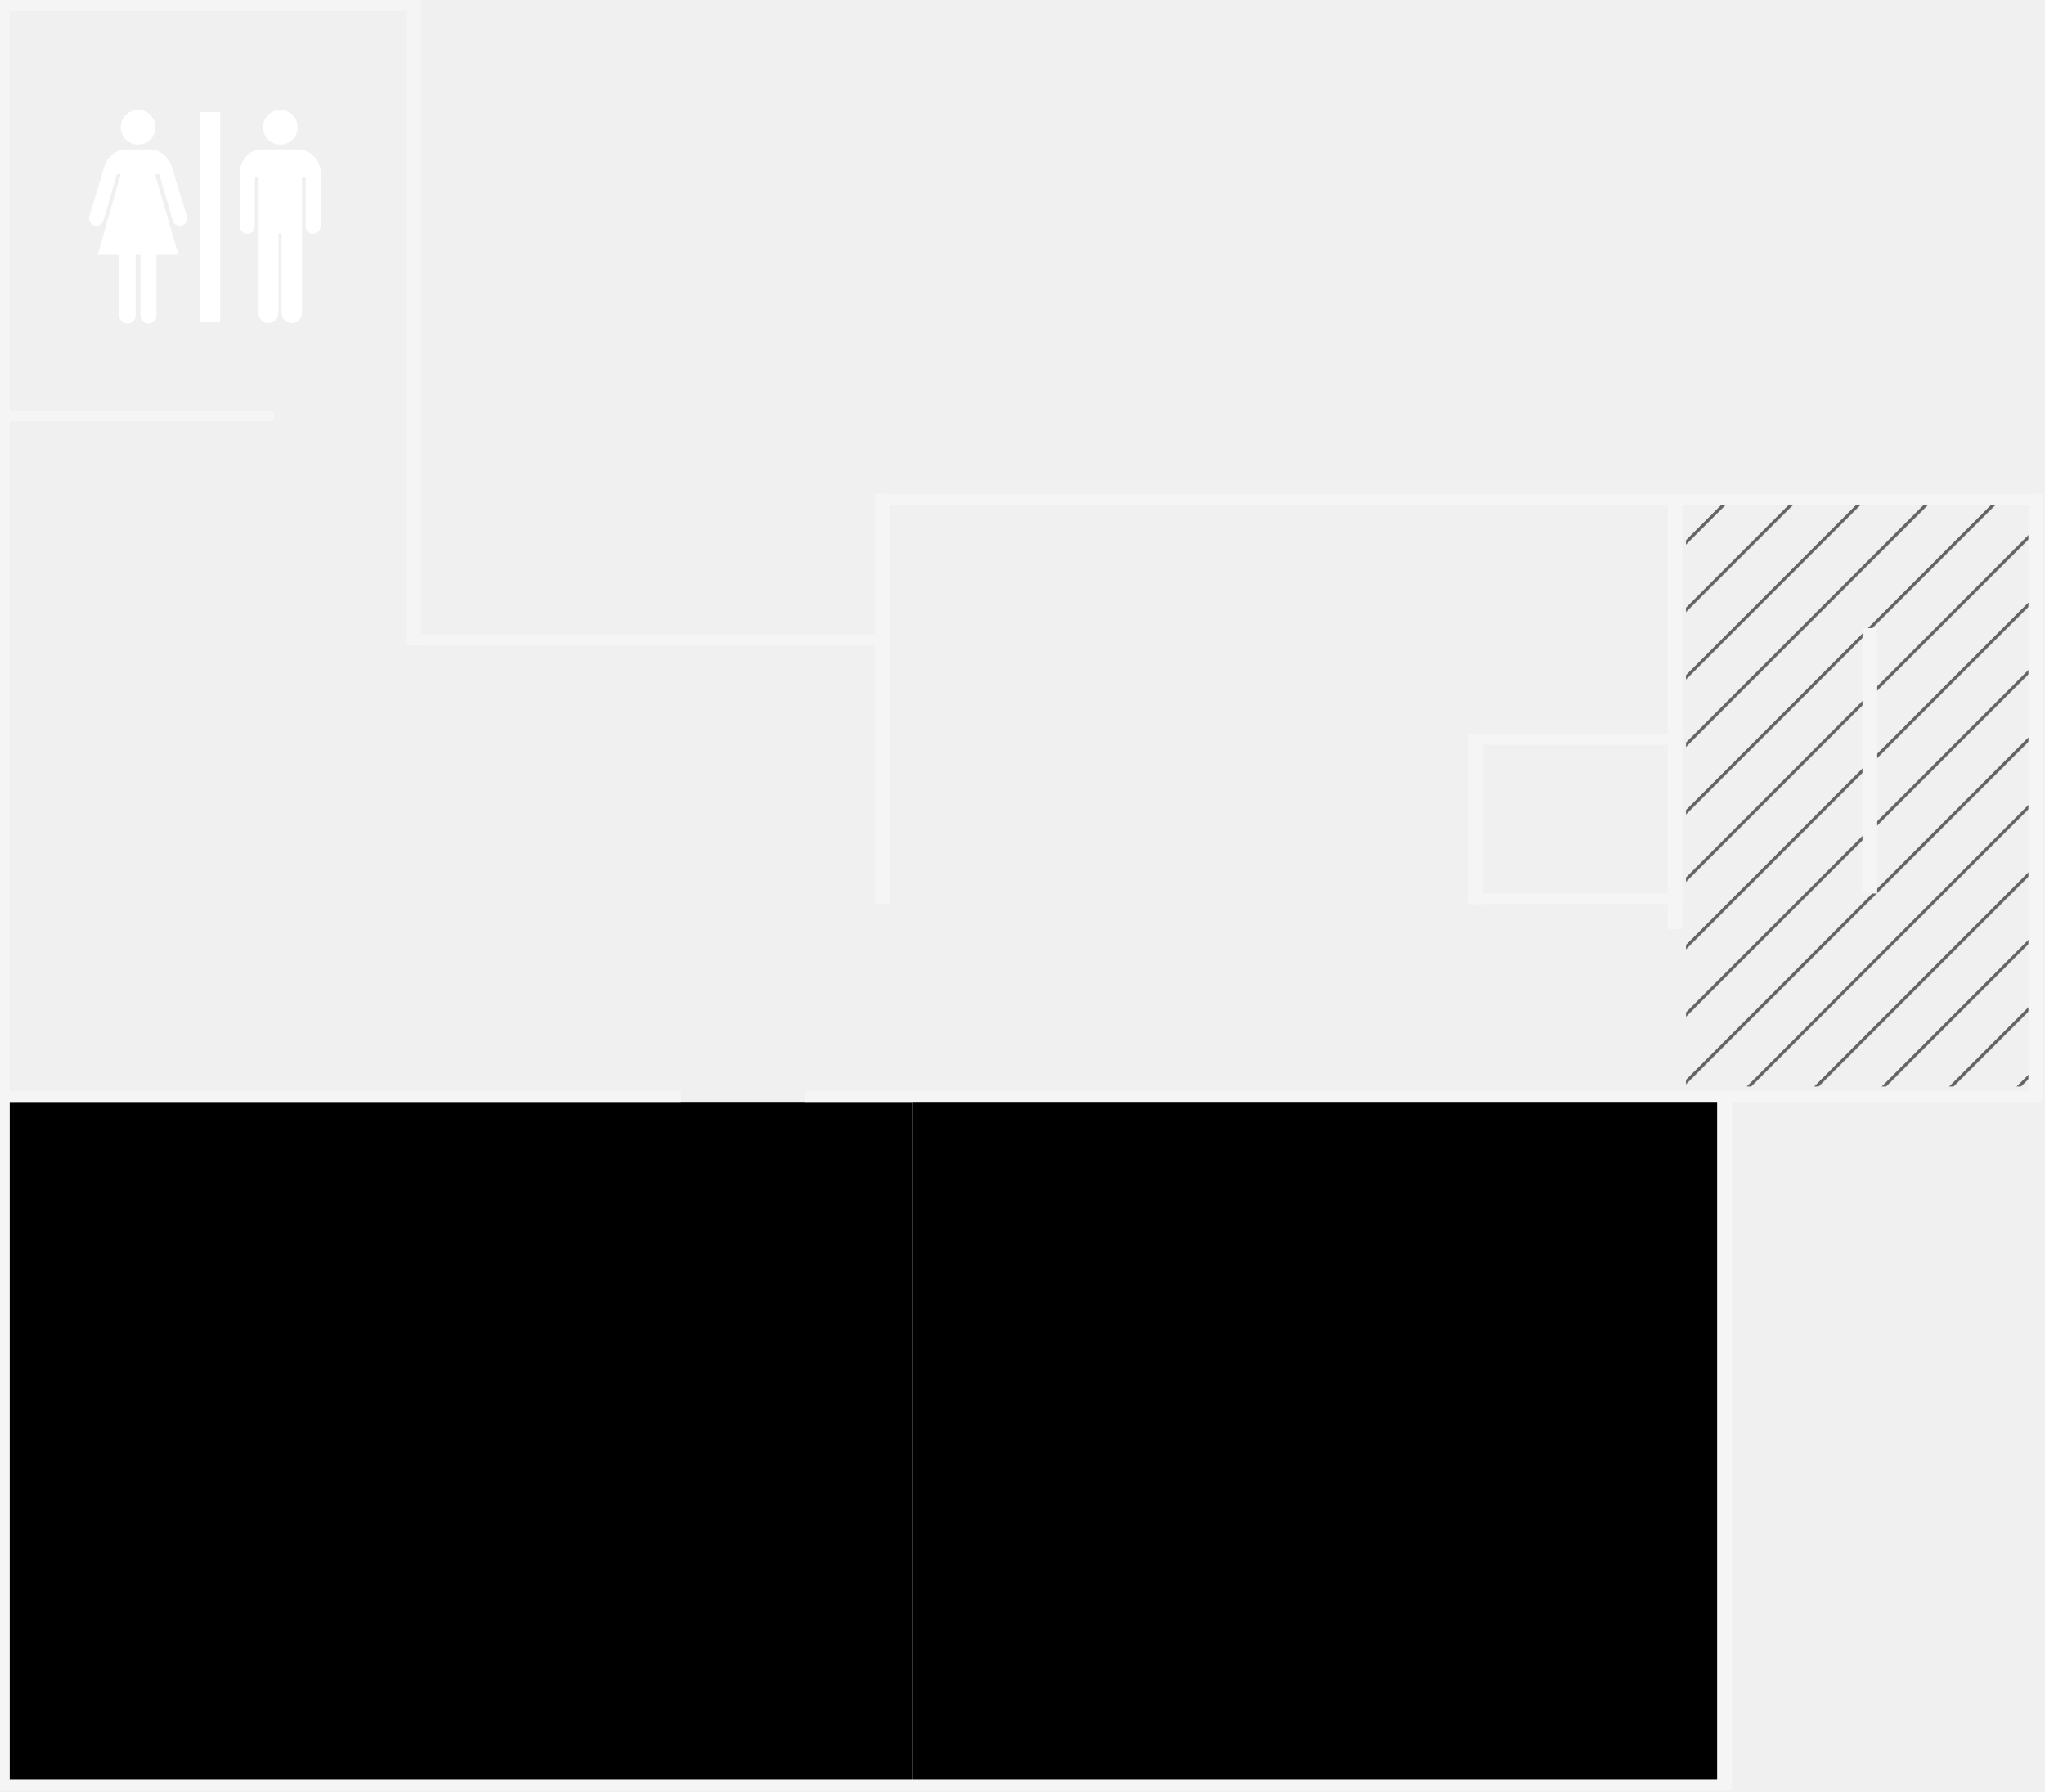
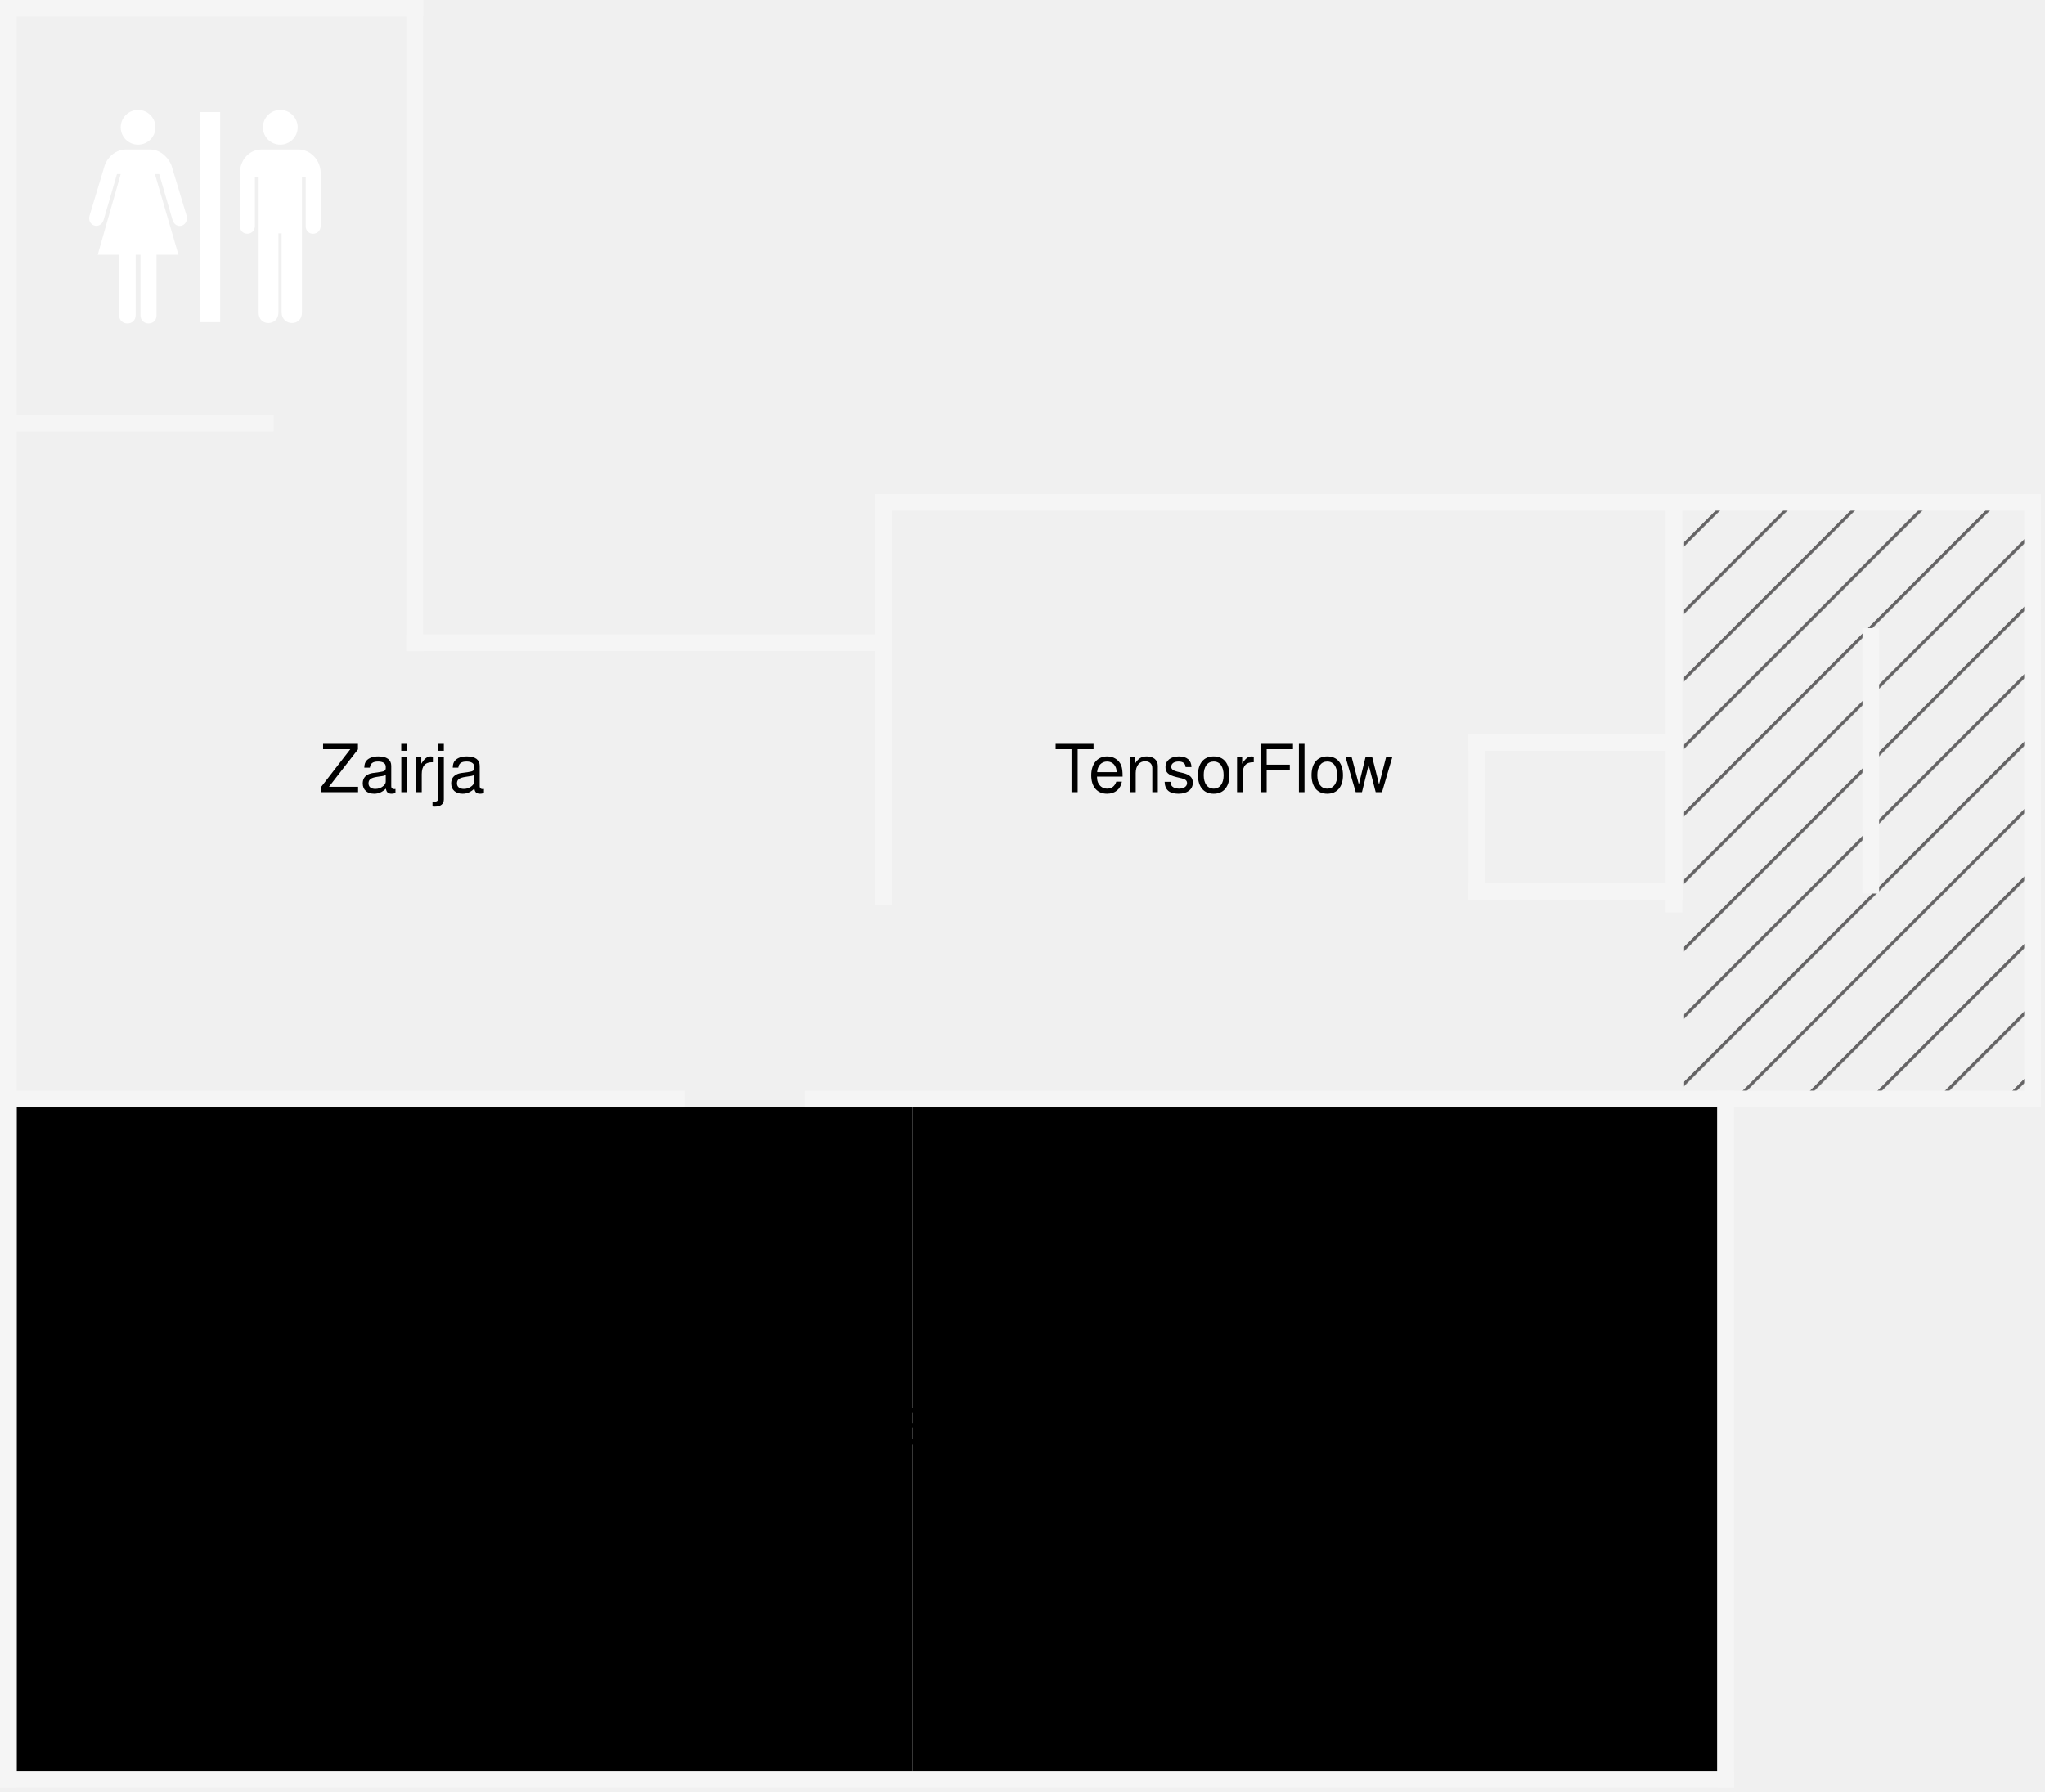
<svg xmlns="http://www.w3.org/2000/svg" width="493px" height="432px">
  <defs>
    <pattern patternUnits="userSpaceOnUse" width="11.5" height="11.5" x="0" y="0" patternTransform="rotate(45)" id="mx-pattern-hatch-1-636263-0">
      <line x1="0" y1="0" x2="0" y2="11.5" stroke="#636263" stroke-width="1.5" />
    </pattern>
  </defs>
  <g>
    <g id="background">
      <rect x="0" y="0" width="750px" height="432px" fill-opacity="0" />
    </g>
    <g id="rooms">
      <g id="S-33a-Deep-Blue">
-         <path d="M 220 265.62 L 414 265.62 L 414 429.95 L 220 429.95 L 220 265.62 Z" />
+         <path d="M 220 267 L 414 267 L 414 427 L 220 427 L 220 267 Z" />
      </g>
      <g id="S-33b-Blue-Brain">
-         <path d="M 2.3 265.67 L 220 265.67 L 220 430 L 2.3 430 L 2.3 265.67 Z" />
+         <path d="M 4 267 L 220 267 L 220 427 L 4 427 L 4 267 Z" />
      </g>
    </g>
    <g id="floor">
-       <rect x="406.45" y="120" width="83.55" height="141.96" fill="url(#mx-pattern-hatch-1-636263-0)" />
-       <rect x="0" y="0" width="2.3" height="431" fill="#f5f5f5" />
-       <rect x="0" y="0.11" width="101" height="2.56" fill="#f5f5f5" />
-       <rect x="402" y="120" width="3.55" height="104" fill="#f5f5f5" />
-       <rect x="211" y="119" width="3.55" height="99" fill="#f5f5f5" />
-       <rect x="1" y="263.11" width="163" height="2.56" fill="#f5f5f5" />
-       <rect x="0" y="429" width="417" height="2.56" fill="#f5f5f5" />
-       <rect x="414" y="264" width="3.55" height="167.56" fill="#f5f5f5" />
-       <rect x="194" y="263.11" width="298" height="2.56" fill="#f5f5f5" />
-       <rect x="489" y="119" width="3.55" height="146.11" fill="#f5f5f5" />
-       <rect x="212" y="119.11" width="278" height="2.56" fill="#f5f5f5" />
-       <rect x="98" y="152.98" width="116" height="2.56" fill="#f5f5f5" />
-       <rect x="98" y="0" width="3.55" height="155.54" fill="#f5f5f5" />
-       <rect x="354" y="215.44" width="51.55" height="2.56" fill="#f5f5f5" />
-       <rect x="354" y="177" width="51.55" height="2.56" fill="#f5f5f5" />
-       <rect x="354" y="178" width="3.55" height="40" fill="#f5f5f5" />
-       <rect x="0" y="99" width="66" height="2.56" fill="#f5f5f5" />
-       <rect x="449" y="151.44" width="3.55" height="64" fill="#f5f5f5" />
+       <rect x="406" y="123" width="83" height="140" fill="url(#mx-pattern-hatch-1-636263-0)" />
+       <rect x="0" y="0" width="4.01" height="431" fill="#f5f5f5" />
+       <rect x="0" y="0" width="102" height="4.01" fill="#f5f5f5" />
+       <rect x="401.54" y="119.11" width="4.01" height="100.89" fill="#f5f5f5" />
+       <rect x="211" y="119.11" width="4.01" height="99" fill="#f5f5f5" />
+       <rect x="0" y="263" width="165" height="4.01" fill="#f5f5f5" />
+       <rect x="0" y="426.99" width="418" height="4.01" fill="#f5f5f5" />
+       <rect x="414" y="263" width="4.01" height="168" fill="#f5f5f5" />
+       <rect x="194" y="263" width="298" height="4.01" fill="#f5f5f5" />
+       <rect x="487.99" y="119.11" width="4.01" height="147.89" fill="#f5f5f5" />
+       <rect x="211" y="119.11" width="281" height="4.01" fill="#f5f5f5" />
+       <rect x="98" y="152.98" width="117" height="4.01" fill="#f5f5f5" />
+       <rect x="98" y="0" width="4.01" height="157" fill="#f5f5f5" />
+       <rect x="354" y="212.99" width="51.55" height="4.01" fill="#f5f5f5" />
+       <rect x="354" y="177" width="51.55" height="4.01" fill="#f5f5f5" />
+       <rect x="354" y="177" width="4.01" height="40" fill="#f5f5f5" />
+       <rect x="0" y="100" width="66" height="4.01" fill="#f5f5f5" />
+       <rect x="449" y="151.44" width="4.01" height="64" fill="#f5f5f5" />
      <svg x="21.5" y="26.5" width="620" height="572">
        <circle cx="130.95" cy="46.586" r="46.545" fill="#ffffff" transform="scale(0.09,0.09)" />
        <path d="M124.505,388.155V549.989C124.262,579.392,80.495,579.392,80.108,549.989V388.155H22.822L84.405,171.9H74.38L38.576,295.065C29.524,322.305,-7.311,311.277,1.339,282.176L41.44,148.985C46.051,133.69,65.328,106.681,98.726,106.02H128.802H163.174C195.609,106.681,214.967,133.919,220.46,148.985L260.561,282.176C268.696,311.134,232.153,323.021,223.325,295.065L187.521,171.9H176.063L239.079,388.155H180.36V549.989C180.818,579.392,137.223,579.248,137.395,549.989V388.155H124.505z" fill="#ffffff" transform="scale(0.09,0.09)" />
        <circle cx="511.905" cy="46.586" r="46.545" fill="#ffffff" transform="scale(0.09,0.09)" />
        <path d="M462.496,106.02C426.706,106.02,403.777,137.008,403.777,167.603V310.819C403.448,338.803,443.743,338.803,443.878,310.819V179.06H453.903V542.829C453.281,580.809,506.95,579.721,506.893,542.829V330.869H515.486V542.829C516.188,579.721,570.137,580.809,569.908,542.829V179.06H579.933V310.819C579.461,339.018,619.547,339.018,620.034,310.819V167.603C619.461,137.008,595.673,106.569,559.883,106.02H462.496z" fill="#ffffff" transform="scale(0.09,0.09)" />
        <rect x="297.791" y="5.768" width="52.997" height="562.84" fill="#ffffff" transform="scale(0.09,0.09)" />
      </svg>
+       <text x="322" y="348" font-family="Helvetica" font-size="16px" text-anchor="middle">Deep</text>
+       <text x="209" y="348" font-family="Helvetica" font-size="16px" text-anchor="middle">Blue</text>
+       <text x="76" y="344" font-family="Helvetica" font-size="16px" text-anchor="middle">Brain</text>
+       <text x="97" y="191" font-family="Helvetica" font-size="16px" text-anchor="middle">Zairja</text>
+       <text x="295" y="191" font-family="Helvetica" font-size="16px" text-anchor="middle">TensorFlow</text>
    </g>
  </g>
</svg>
